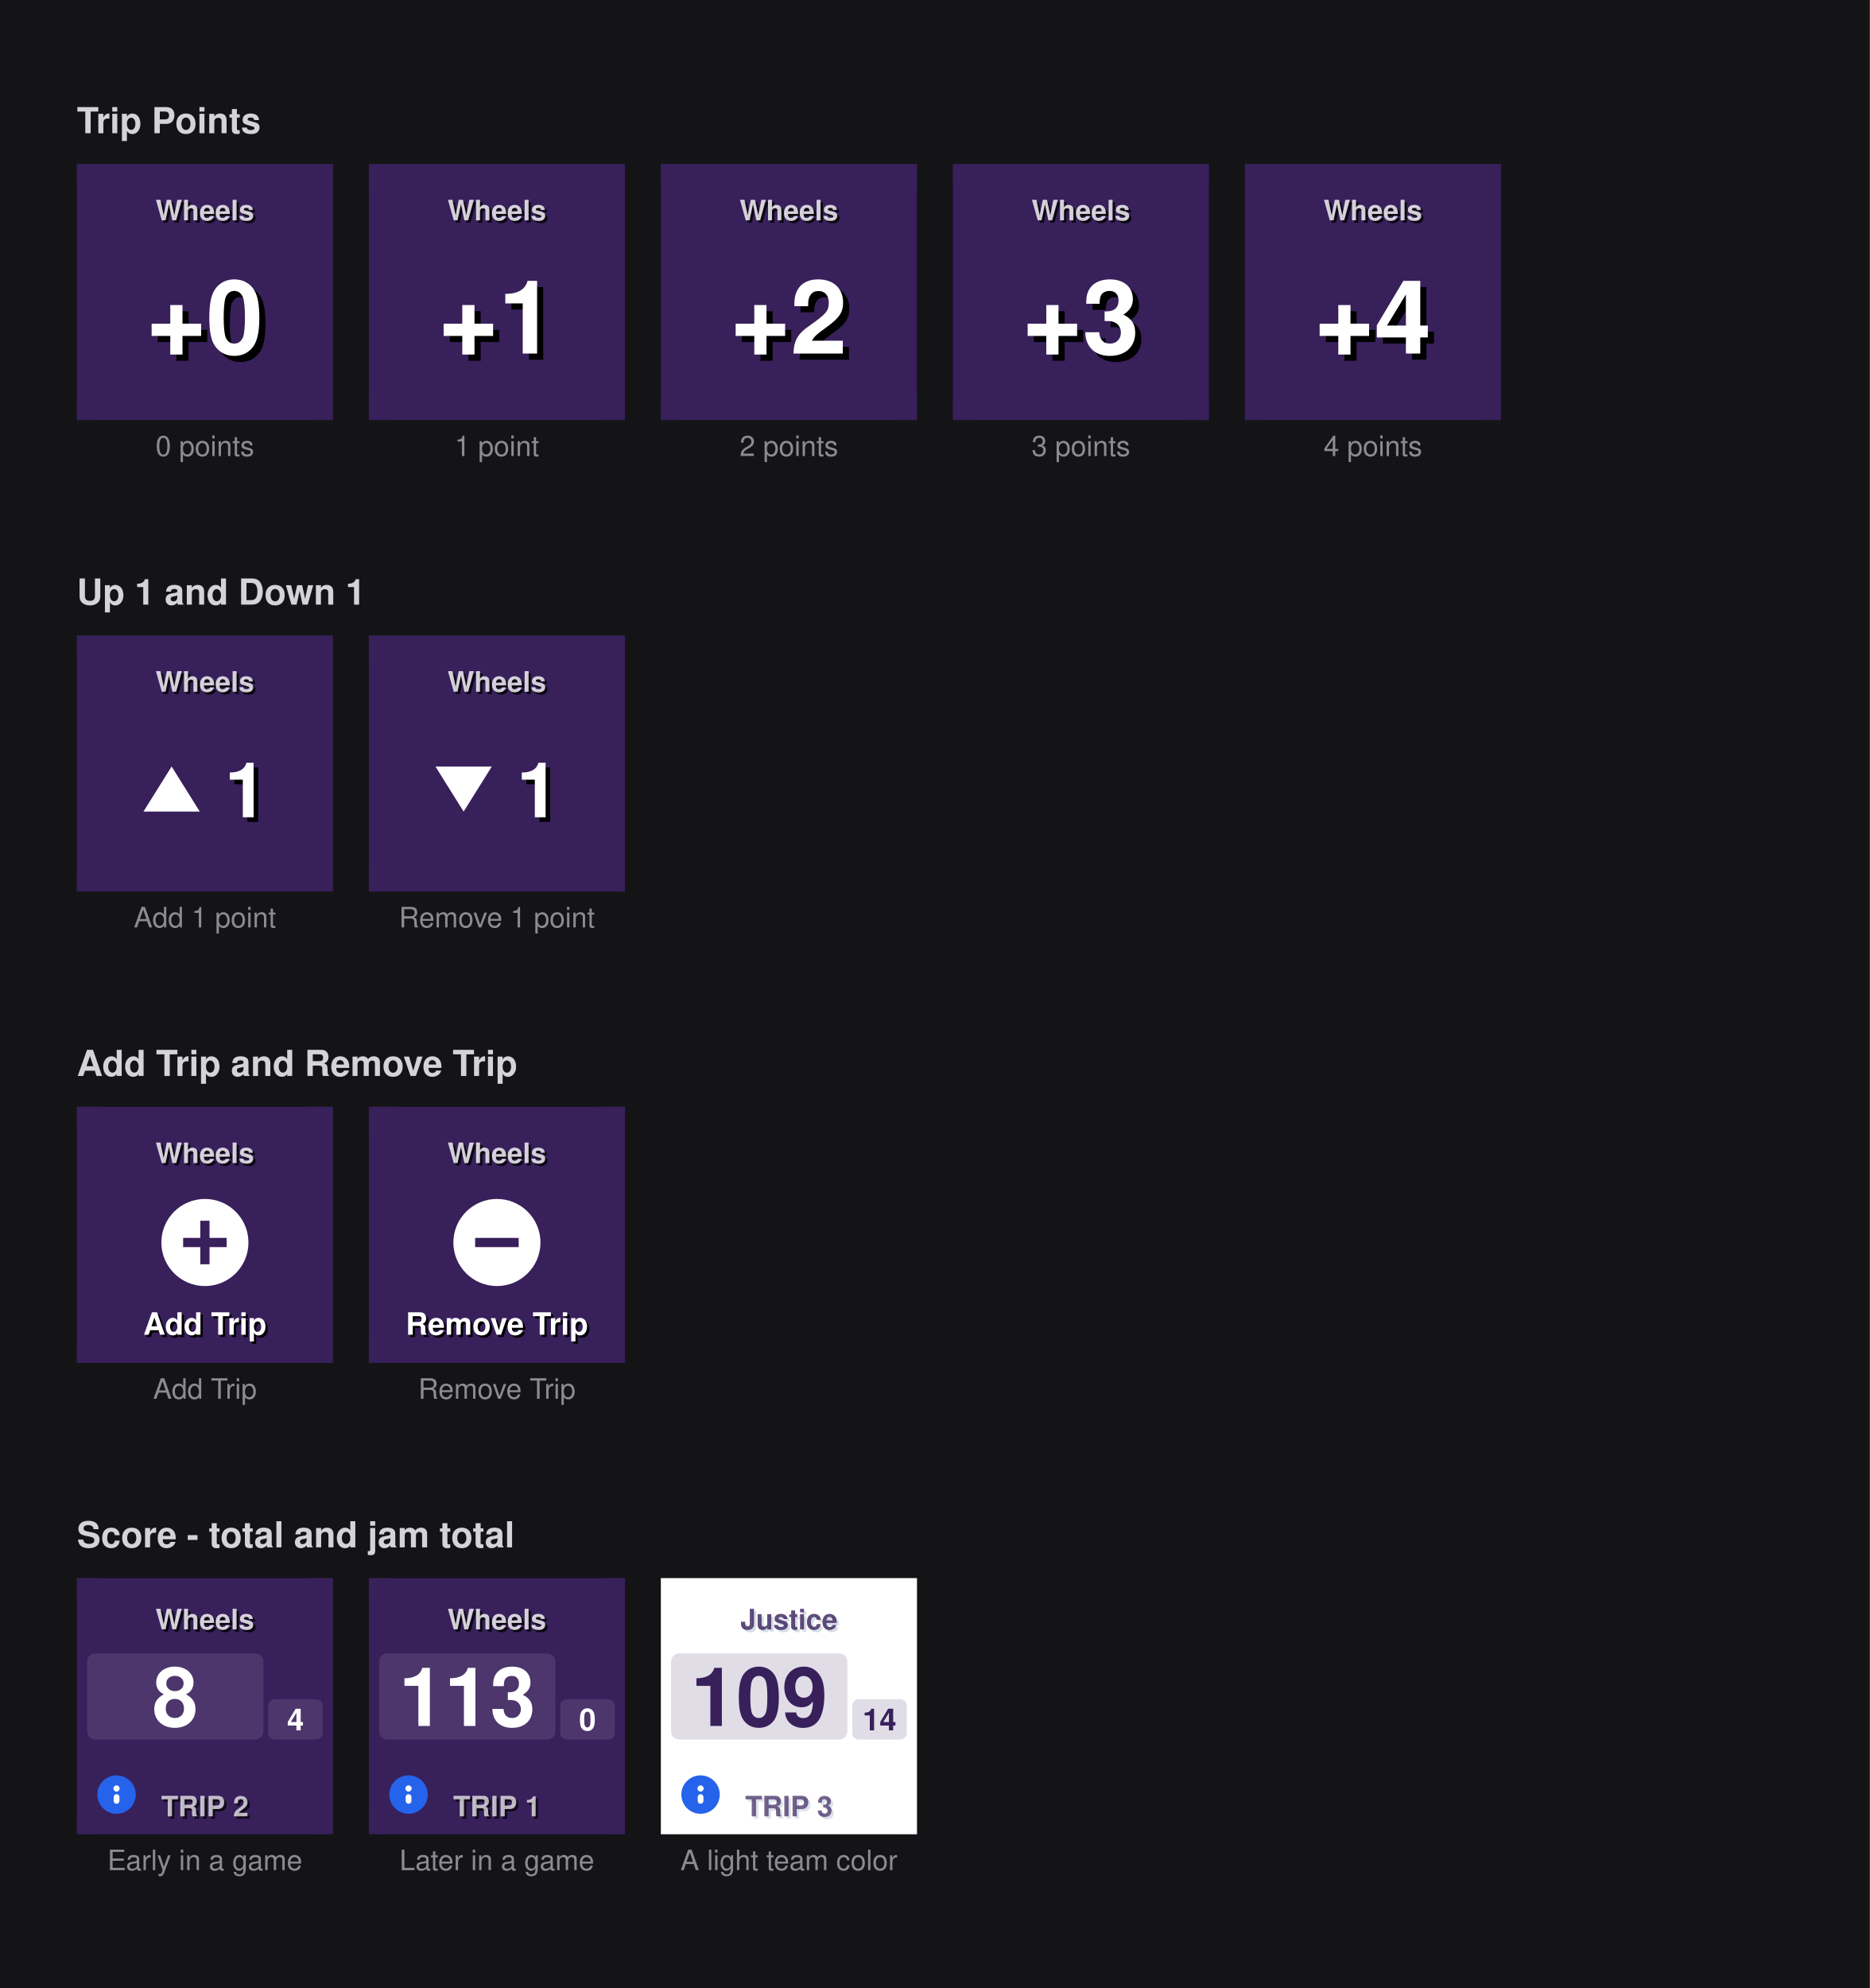
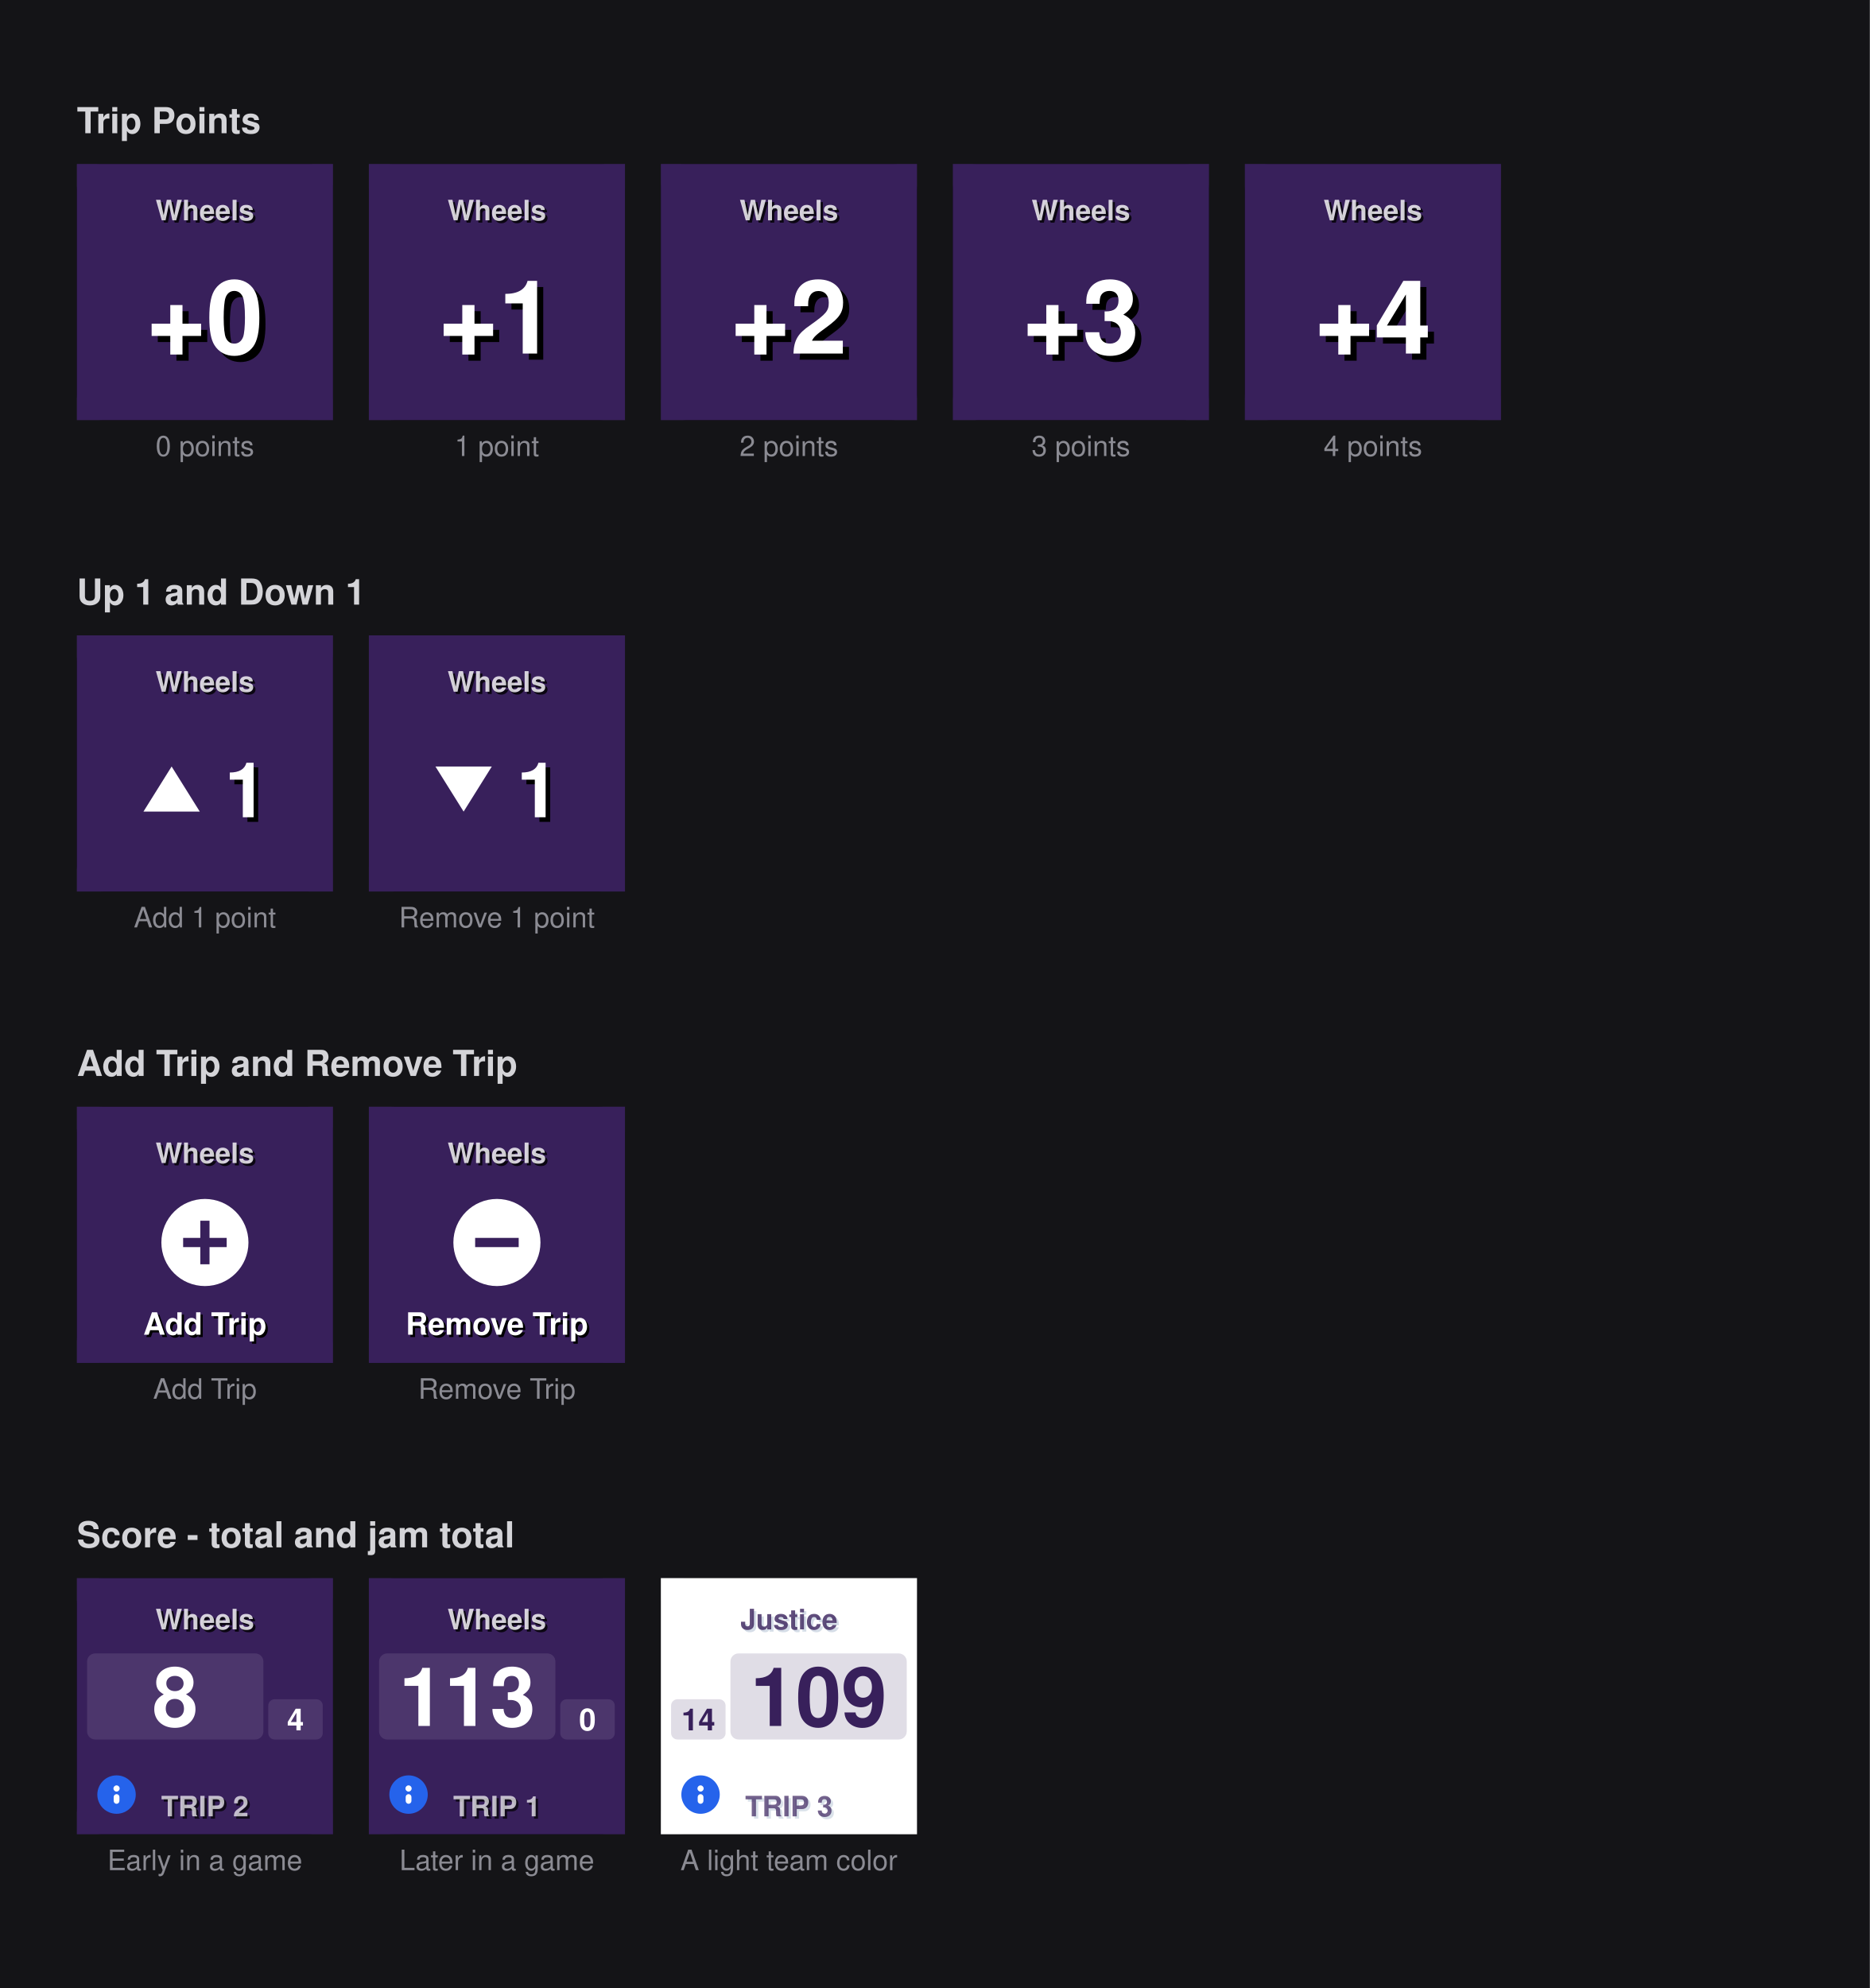
<svg xmlns="http://www.w3.org/2000/svg" viewBox="0 0 730 776" width="730" height="776" role="img" aria-label="Plugin buttons and the states they show">
  <rect width="730" height="776" fill="#141417" />
  <text x="30" y="52" font-family="'Helvetica Neue', Helvetica, Arial, sans-serif" font-size="14" font-weight="bold" fill="#d4d4d8" text-anchor="start">Trip Points</text>
  <svg x="30" y="64" width="100" height="100" viewBox="0 0 100 100">
    <rect width="100" height="100" rx="10" fill="#000000" />
    <g clip-path="inset(0 round 10px)">
      <rect width="100" height="100" fill="#38205b" />
      <text x="50.9" y="22.9" fill="#000000" font-family="'Helvetica Neue', Helvetica, Arial, sans-serif" font-size="11" font-weight="700" text-anchor="middle" opacity="0.8">Wheels</text>
      <text x="50" y="22" fill="#ffffff" font-family="'Helvetica Neue', Helvetica, Arial, sans-serif" font-size="11" font-weight="700" text-anchor="middle" opacity="0.8">Wheels</text>
      <text x="52.4" y="76.4" fill="#000000" font-family="'Helvetica Neue', Helvetica, Arial, sans-serif" font-size="40" font-weight="700" text-anchor="middle">+0</text>
      <text x="50" y="74" fill="#ffffff" font-family="'Helvetica Neue', Helvetica, Arial, sans-serif" font-size="40" font-weight="700" text-anchor="middle">+0</text>
    </g>
  </svg>
  <text x="80" y="178" font-family="'Helvetica Neue', Helvetica, Arial, sans-serif" font-size="11" font-weight="normal" fill="#8b8b93" text-anchor="middle">0 points</text>
  <svg x="144" y="64" width="100" height="100" viewBox="0 0 100 100">
    <rect width="100" height="100" rx="10" fill="#000000" />
    <g clip-path="inset(0 round 10px)">
      <rect width="100" height="100" fill="#38205b" />
      <text x="50.9" y="22.9" fill="#000000" font-family="'Helvetica Neue', Helvetica, Arial, sans-serif" font-size="11" font-weight="700" text-anchor="middle" opacity="0.8">Wheels</text>
      <text x="50" y="22" fill="#ffffff" font-family="'Helvetica Neue', Helvetica, Arial, sans-serif" font-size="11" font-weight="700" text-anchor="middle" opacity="0.8">Wheels</text>
      <text x="52.4" y="76.4" fill="#000000" font-family="'Helvetica Neue', Helvetica, Arial, sans-serif" font-size="40" font-weight="700" text-anchor="middle">+1</text>
      <text x="50" y="74" fill="#ffffff" font-family="'Helvetica Neue', Helvetica, Arial, sans-serif" font-size="40" font-weight="700" text-anchor="middle">+1</text>
    </g>
  </svg>
  <text x="194" y="178" font-family="'Helvetica Neue', Helvetica, Arial, sans-serif" font-size="11" font-weight="normal" fill="#8b8b93" text-anchor="middle">1 point</text>
  <svg x="258" y="64" width="100" height="100" viewBox="0 0 100 100">
    <rect width="100" height="100" rx="10" fill="#000000" />
    <g clip-path="inset(0 round 10px)">
      <rect width="100" height="100" fill="#38205b" />
      <text x="50.9" y="22.9" fill="#000000" font-family="'Helvetica Neue', Helvetica, Arial, sans-serif" font-size="11" font-weight="700" text-anchor="middle" opacity="0.8">Wheels</text>
      <text x="50" y="22" fill="#ffffff" font-family="'Helvetica Neue', Helvetica, Arial, sans-serif" font-size="11" font-weight="700" text-anchor="middle" opacity="0.8">Wheels</text>
      <text x="52.4" y="76.4" fill="#000000" font-family="'Helvetica Neue', Helvetica, Arial, sans-serif" font-size="40" font-weight="700" text-anchor="middle">+2</text>
      <text x="50" y="74" fill="#ffffff" font-family="'Helvetica Neue', Helvetica, Arial, sans-serif" font-size="40" font-weight="700" text-anchor="middle">+2</text>
    </g>
  </svg>
  <text x="308" y="178" font-family="'Helvetica Neue', Helvetica, Arial, sans-serif" font-size="11" font-weight="normal" fill="#8b8b93" text-anchor="middle">2 points</text>
  <svg x="372" y="64" width="100" height="100" viewBox="0 0 100 100">
    <rect width="100" height="100" rx="10" fill="#000000" />
    <g clip-path="inset(0 round 10px)">
      <rect width="100" height="100" fill="#38205b" />
      <text x="50.9" y="22.9" fill="#000000" font-family="'Helvetica Neue', Helvetica, Arial, sans-serif" font-size="11" font-weight="700" text-anchor="middle" opacity="0.8">Wheels</text>
      <text x="50" y="22" fill="#ffffff" font-family="'Helvetica Neue', Helvetica, Arial, sans-serif" font-size="11" font-weight="700" text-anchor="middle" opacity="0.8">Wheels</text>
      <text x="52.4" y="76.4" fill="#000000" font-family="'Helvetica Neue', Helvetica, Arial, sans-serif" font-size="40" font-weight="700" text-anchor="middle">+3</text>
      <text x="50" y="74" fill="#ffffff" font-family="'Helvetica Neue', Helvetica, Arial, sans-serif" font-size="40" font-weight="700" text-anchor="middle">+3</text>
    </g>
  </svg>
  <text x="422" y="178" font-family="'Helvetica Neue', Helvetica, Arial, sans-serif" font-size="11" font-weight="normal" fill="#8b8b93" text-anchor="middle">3 points</text>
  <svg x="486" y="64" width="100" height="100" viewBox="0 0 100 100">
    <rect width="100" height="100" rx="10" fill="#000000" />
    <g clip-path="inset(0 round 10px)">
      <rect width="100" height="100" fill="#38205b" />
      <text x="50.9" y="22.9" fill="#000000" font-family="'Helvetica Neue', Helvetica, Arial, sans-serif" font-size="11" font-weight="700" text-anchor="middle" opacity="0.8">Wheels</text>
      <text x="50" y="22" fill="#ffffff" font-family="'Helvetica Neue', Helvetica, Arial, sans-serif" font-size="11" font-weight="700" text-anchor="middle" opacity="0.8">Wheels</text>
      <text x="52.4" y="76.4" fill="#000000" font-family="'Helvetica Neue', Helvetica, Arial, sans-serif" font-size="40" font-weight="700" text-anchor="middle">+4</text>
      <text x="50" y="74" fill="#ffffff" font-family="'Helvetica Neue', Helvetica, Arial, sans-serif" font-size="40" font-weight="700" text-anchor="middle">+4</text>
    </g>
  </svg>
  <text x="536" y="178" font-family="'Helvetica Neue', Helvetica, Arial, sans-serif" font-size="11" font-weight="normal" fill="#8b8b93" text-anchor="middle">4 points</text>
  <text x="30" y="236" font-family="'Helvetica Neue', Helvetica, Arial, sans-serif" font-size="14" font-weight="bold" fill="#d4d4d8" text-anchor="start">Up 1 and Down 1</text>
  <svg x="30" y="248" width="100" height="100" viewBox="0 0 100 100">
    <rect width="100" height="100" rx="10" fill="#000000" />
    <g clip-path="inset(0 round 10px)">
      <rect width="100" height="100" fill="#38205b" />
      <polygon points="37,51.2 26,68.8 48,68.8" fill="#ffffff" />
      <text x="50.9" y="22.9" fill="#000000" font-family="'Helvetica Neue', Helvetica, Arial, sans-serif" font-size="11" font-weight="700" text-anchor="middle" opacity="0.8">Wheels</text>
      <text x="50" y="22" fill="#ffffff" font-family="'Helvetica Neue', Helvetica, Arial, sans-serif" font-size="11" font-weight="700" text-anchor="middle" opacity="0.8">Wheels</text>
      <text x="67.8" y="72.8" fill="#000000" font-family="'Helvetica Neue', Helvetica, Arial, sans-serif" font-size="30" font-weight="700" text-anchor="middle">1</text>
      <text x="66" y="71" fill="#ffffff" font-family="'Helvetica Neue', Helvetica, Arial, sans-serif" font-size="30" font-weight="700" text-anchor="middle">1</text>
    </g>
  </svg>
  <text x="80" y="362" font-family="'Helvetica Neue', Helvetica, Arial, sans-serif" font-size="11" font-weight="normal" fill="#8b8b93" text-anchor="middle">Add 1 point</text>
  <svg x="144" y="248" width="100" height="100" viewBox="0 0 100 100">
    <rect width="100" height="100" rx="10" fill="#000000" />
    <g clip-path="inset(0 round 10px)">
      <rect width="100" height="100" fill="#38205b" />
      <polygon points="37,68.8 26,51.2 48,51.2" fill="#ffffff" />
      <text x="50.9" y="22.9" fill="#000000" font-family="'Helvetica Neue', Helvetica, Arial, sans-serif" font-size="11" font-weight="700" text-anchor="middle" opacity="0.8">Wheels</text>
      <text x="50" y="22" fill="#ffffff" font-family="'Helvetica Neue', Helvetica, Arial, sans-serif" font-size="11" font-weight="700" text-anchor="middle" opacity="0.8">Wheels</text>
      <text x="67.8" y="72.8" fill="#000000" font-family="'Helvetica Neue', Helvetica, Arial, sans-serif" font-size="30" font-weight="700" text-anchor="middle">1</text>
      <text x="66" y="71" fill="#ffffff" font-family="'Helvetica Neue', Helvetica, Arial, sans-serif" font-size="30" font-weight="700" text-anchor="middle">1</text>
    </g>
  </svg>
  <text x="194" y="362" font-family="'Helvetica Neue', Helvetica, Arial, sans-serif" font-size="11" font-weight="normal" fill="#8b8b93" text-anchor="middle">Remove 1 point</text>
  <text x="30" y="420" font-family="'Helvetica Neue', Helvetica, Arial, sans-serif" font-size="14" font-weight="bold" fill="#d4d4d8" text-anchor="start">Add Trip and Remove Trip</text>
  <svg x="30" y="432" width="100" height="100" viewBox="0 0 100 100">
    <rect width="100" height="100" rx="10" fill="#000000" />
    <g clip-path="inset(0 round 10px)">
      <rect width="100" height="100" fill="#38205b" />
      <circle cx="50" cy="53" r="17" fill="#ffffff" />
      <line x1="41.5" y1="53" x2="58.5" y2="53" stroke="#38205b" stroke-width="3.6" stroke-linecap="butt" />
      <line x1="50" y1="44.5" x2="50" y2="61.5" stroke="#38205b" stroke-width="3.6" stroke-linecap="butt" />
      <text x="50.9" y="22.9" fill="#000000" font-family="'Helvetica Neue', Helvetica, Arial, sans-serif" font-size="11" font-weight="700" text-anchor="middle" opacity="0.8">Wheels</text>
      <text x="50" y="22" fill="#ffffff" font-family="'Helvetica Neue', Helvetica, Arial, sans-serif" font-size="11" font-weight="700" text-anchor="middle" opacity="0.8">Wheels</text>
      <text x="50.9" y="89.9" fill="#000000" font-family="'Helvetica Neue', Helvetica, Arial, sans-serif" font-size="12" font-weight="700" text-anchor="middle">Add Trip</text>
      <text x="50" y="89" fill="#ffffff" font-family="'Helvetica Neue', Helvetica, Arial, sans-serif" font-size="12" font-weight="700" text-anchor="middle">Add Trip</text>
    </g>
  </svg>
  <text x="80" y="546" font-family="'Helvetica Neue', Helvetica, Arial, sans-serif" font-size="11" font-weight="normal" fill="#8b8b93" text-anchor="middle">Add Trip</text>
  <svg x="144" y="432" width="100" height="100" viewBox="0 0 100 100">
    <rect width="100" height="100" rx="10" fill="#000000" />
    <g clip-path="inset(0 round 10px)">
      <rect width="100" height="100" fill="#38205b" />
      <circle cx="50" cy="53" r="17" fill="#ffffff" />
      <line x1="41.5" y1="53" x2="58.5" y2="53" stroke="#38205b" stroke-width="3.6" stroke-linecap="butt" />
      <text x="50.9" y="22.9" fill="#000000" font-family="'Helvetica Neue', Helvetica, Arial, sans-serif" font-size="11" font-weight="700" text-anchor="middle" opacity="0.8">Wheels</text>
      <text x="50" y="22" fill="#ffffff" font-family="'Helvetica Neue', Helvetica, Arial, sans-serif" font-size="11" font-weight="700" text-anchor="middle" opacity="0.8">Wheels</text>
      <text x="50.9" y="89.9" fill="#000000" font-family="'Helvetica Neue', Helvetica, Arial, sans-serif" font-size="12" font-weight="700" text-anchor="middle">Remove Trip</text>
      <text x="50" y="89" fill="#ffffff" font-family="'Helvetica Neue', Helvetica, Arial, sans-serif" font-size="12" font-weight="700" text-anchor="middle">Remove Trip</text>
    </g>
  </svg>
  <text x="194" y="546" font-family="'Helvetica Neue', Helvetica, Arial, sans-serif" font-size="11" font-weight="normal" fill="#8b8b93" text-anchor="middle">Remove Trip</text>
  <text x="30" y="604" font-family="'Helvetica Neue', Helvetica, Arial, sans-serif" font-size="14" font-weight="bold" fill="#d4d4d8" text-anchor="start">Score - total and jam total</text>
  <svg x="30" y="616" width="100" height="100" viewBox="0 0 100 100">
    <rect width="100" height="100" rx="10" fill="#000000" />
    <g clip-path="inset(0 round 10px)">
      <rect width="100" height="100" fill="#38205b" />
      <rect x="4" y="29.4" width="68.83" height="33.6" rx="3.17" fill="#4c366c" />
      <rect x="74.73" y="47.29" width="21.27" height="15.71" rx="2.5" fill="#4c366c" />
      <text x="50.9" y="20.9" fill="#000000" font-family="'Helvetica Neue', Helvetica, Arial, sans-serif" font-size="11" font-weight="700" text-anchor="middle" opacity="0.8">Wheels</text>
      <text x="50" y="20" fill="#ffffff" font-family="'Helvetica Neue', Helvetica, Arial, sans-serif" font-size="11" font-weight="700" text-anchor="middle" opacity="0.8">Wheels</text>
      <text x="38.414" y="57.72" fill="#ffffff" font-family="'Helvetica Neue', Helvetica, Arial, sans-serif" font-size="32" font-weight="700" text-anchor="middle">8</text>
      <text x="85.366" y="59.43" fill="#ffffff" font-family="'Helvetica Neue', Helvetica, Arial, sans-serif" font-size="11.9" font-weight="700" text-anchor="middle">4</text>
      <text x="50.9" y="93.9" fill="#000000" font-family="'Helvetica Neue', Helvetica, Arial, sans-serif" font-size="11" font-weight="700" text-anchor="middle" opacity="0.7">TRIP 2</text>
      <text x="50" y="93" fill="#ffffff" font-family="'Helvetica Neue', Helvetica, Arial, sans-serif" font-size="11" font-weight="700" text-anchor="middle" opacity="0.7">TRIP 2</text>
      <circle cx="15.5" cy="84.5" r="7.5" fill="#2563eb" />
      <circle cx="15.5" cy="82.12" r="1.21" fill="#ffffff" />
      <rect x="14.38" y="84.33" width="2.25" height="3.76" rx="1.13" fill="#ffffff" />
    </g>
  </svg>
  <text x="80" y="730" font-family="'Helvetica Neue', Helvetica, Arial, sans-serif" font-size="11" font-weight="normal" fill="#8b8b93" text-anchor="middle">Early in a game</text>
  <svg x="144" y="616" width="100" height="100" viewBox="0 0 100 100">
    <rect width="100" height="100" rx="10" fill="#000000" />
    <g clip-path="inset(0 round 10px)">
      <rect width="100" height="100" fill="#38205b" />
      <rect x="4" y="29.4" width="68.83" height="33.6" rx="3.17" fill="#4c366c" />
      <rect x="74.73" y="47.29" width="21.27" height="15.71" rx="2.5" fill="#4c366c" />
      <text x="50.9" y="20.9" fill="#000000" font-family="'Helvetica Neue', Helvetica, Arial, sans-serif" font-size="11" font-weight="700" text-anchor="middle" opacity="0.8">Wheels</text>
      <text x="50" y="20" fill="#ffffff" font-family="'Helvetica Neue', Helvetica, Arial, sans-serif" font-size="11" font-weight="700" text-anchor="middle" opacity="0.8">Wheels</text>
      <text x="38.414" y="57.72" fill="#ffffff" font-family="'Helvetica Neue', Helvetica, Arial, sans-serif" font-size="32" font-weight="700" text-anchor="middle">113</text>
      <text x="85.366" y="59.43" fill="#ffffff" font-family="'Helvetica Neue', Helvetica, Arial, sans-serif" font-size="11.9" font-weight="700" text-anchor="middle">0</text>
      <text x="50.9" y="93.9" fill="#000000" font-family="'Helvetica Neue', Helvetica, Arial, sans-serif" font-size="11" font-weight="700" text-anchor="middle" opacity="0.7">TRIP 1</text>
      <text x="50" y="93" fill="#ffffff" font-family="'Helvetica Neue', Helvetica, Arial, sans-serif" font-size="11" font-weight="700" text-anchor="middle" opacity="0.7">TRIP 1</text>
      <circle cx="15.5" cy="84.5" r="7.5" fill="#2563eb" />
      <circle cx="15.5" cy="82.12" r="1.21" fill="#ffffff" />
      <rect x="14.38" y="84.33" width="2.25" height="3.76" rx="1.13" fill="#ffffff" />
    </g>
  </svg>
  <text x="194" y="730" font-family="'Helvetica Neue', Helvetica, Arial, sans-serif" font-size="11" font-weight="normal" fill="#8b8b93" text-anchor="middle">Later in a game</text>
  <svg x="258" y="616" width="100" height="100" viewBox="0 0 100 100">
    <rect width="100" height="100" rx="10" fill="#000000" />
    <g clip-path="inset(0 round 10px)">
      <rect width="100" height="100" fill="#ffffff" />
-       <rect x="4" y="29.4" width="68.83" height="33.6" rx="3.17" fill="#e0dde6" />
-       <rect x="74.73" y="47.29" width="21.27" height="15.71" rx="2.5" fill="#e0dde6" />
+       <rect x="27.17" y="29.4" width="68.83" height="33.6" rx="3.17" fill="#e0dde6" />
+       <rect x="4" y="47.29" width="21.27" height="15.71" rx="2.5" fill="#e0dde6" />
      <text x="50.9" y="20.9" fill="#cbd5e1" font-family="'Helvetica Neue', Helvetica, Arial, sans-serif" font-size="11" font-weight="700" text-anchor="middle" opacity="0.8">Justice</text>
      <text x="50" y="20" fill="#38205b" font-family="'Helvetica Neue', Helvetica, Arial, sans-serif" font-size="11" font-weight="700" text-anchor="middle" opacity="0.8">Justice</text>
-       <text x="38.414" y="57.72" fill="#38205b" font-family="'Helvetica Neue', Helvetica, Arial, sans-serif" font-size="32" font-weight="700" text-anchor="middle">109</text>
-       <text x="85.366" y="59.43" fill="#38205b" font-family="'Helvetica Neue', Helvetica, Arial, sans-serif" font-size="11.9" font-weight="700" text-anchor="middle">14</text>
+       <text x="61.586" y="57.72" fill="#38205b" font-family="'Helvetica Neue', Helvetica, Arial, sans-serif" font-size="32" font-weight="700" text-anchor="middle">109</text>
+       <text x="14.634" y="59.43" fill="#38205b" font-family="'Helvetica Neue', Helvetica, Arial, sans-serif" font-size="11.9" font-weight="700" text-anchor="middle">14</text>
      <text x="50.9" y="93.9" fill="#cbd5e1" font-family="'Helvetica Neue', Helvetica, Arial, sans-serif" font-size="11" font-weight="700" text-anchor="middle" opacity="0.7">TRIP 3</text>
      <text x="50" y="93" fill="#38205b" font-family="'Helvetica Neue', Helvetica, Arial, sans-serif" font-size="11" font-weight="700" text-anchor="middle" opacity="0.7">TRIP 3</text>
      <circle cx="15.5" cy="84.5" r="7.5" fill="#2563eb" />
      <circle cx="15.5" cy="82.12" r="1.21" fill="#ffffff" />
      <rect x="14.38" y="84.33" width="2.25" height="3.76" rx="1.13" fill="#ffffff" />
    </g>
  </svg>
  <text x="308" y="730" font-family="'Helvetica Neue', Helvetica, Arial, sans-serif" font-size="11" font-weight="normal" fill="#8b8b93" text-anchor="middle">A light team color</text>
</svg>
